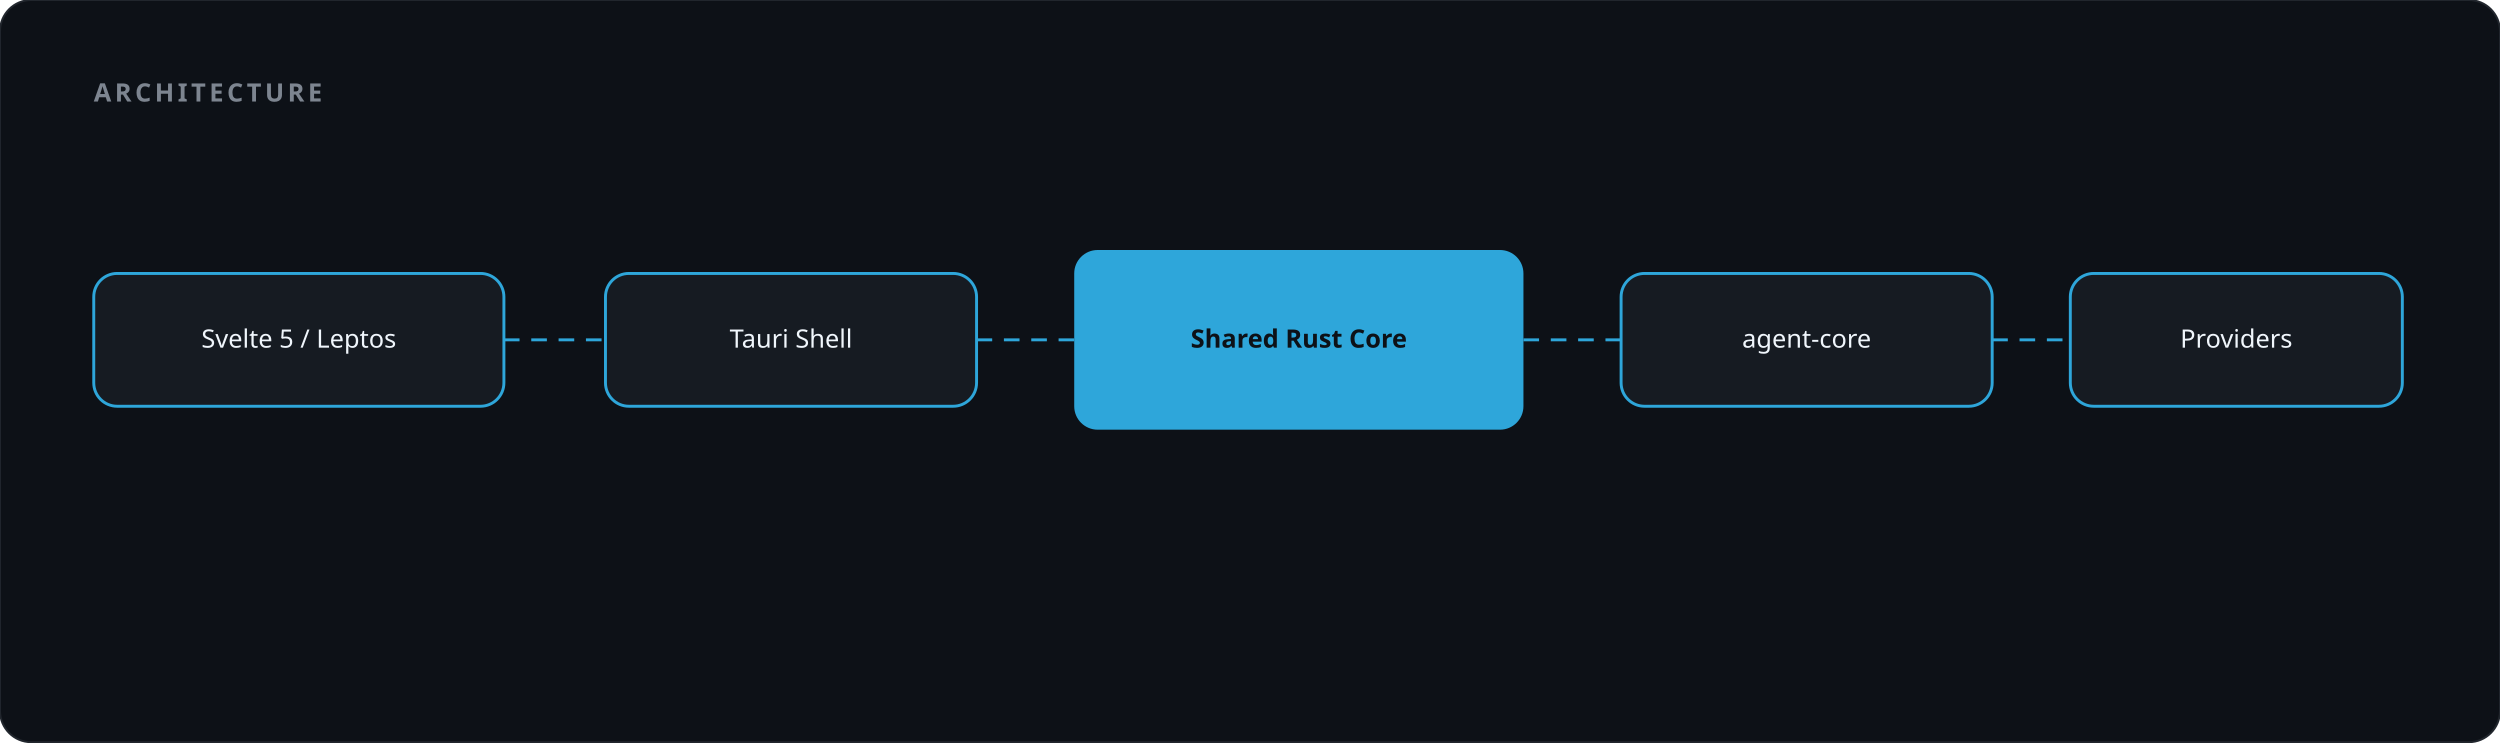
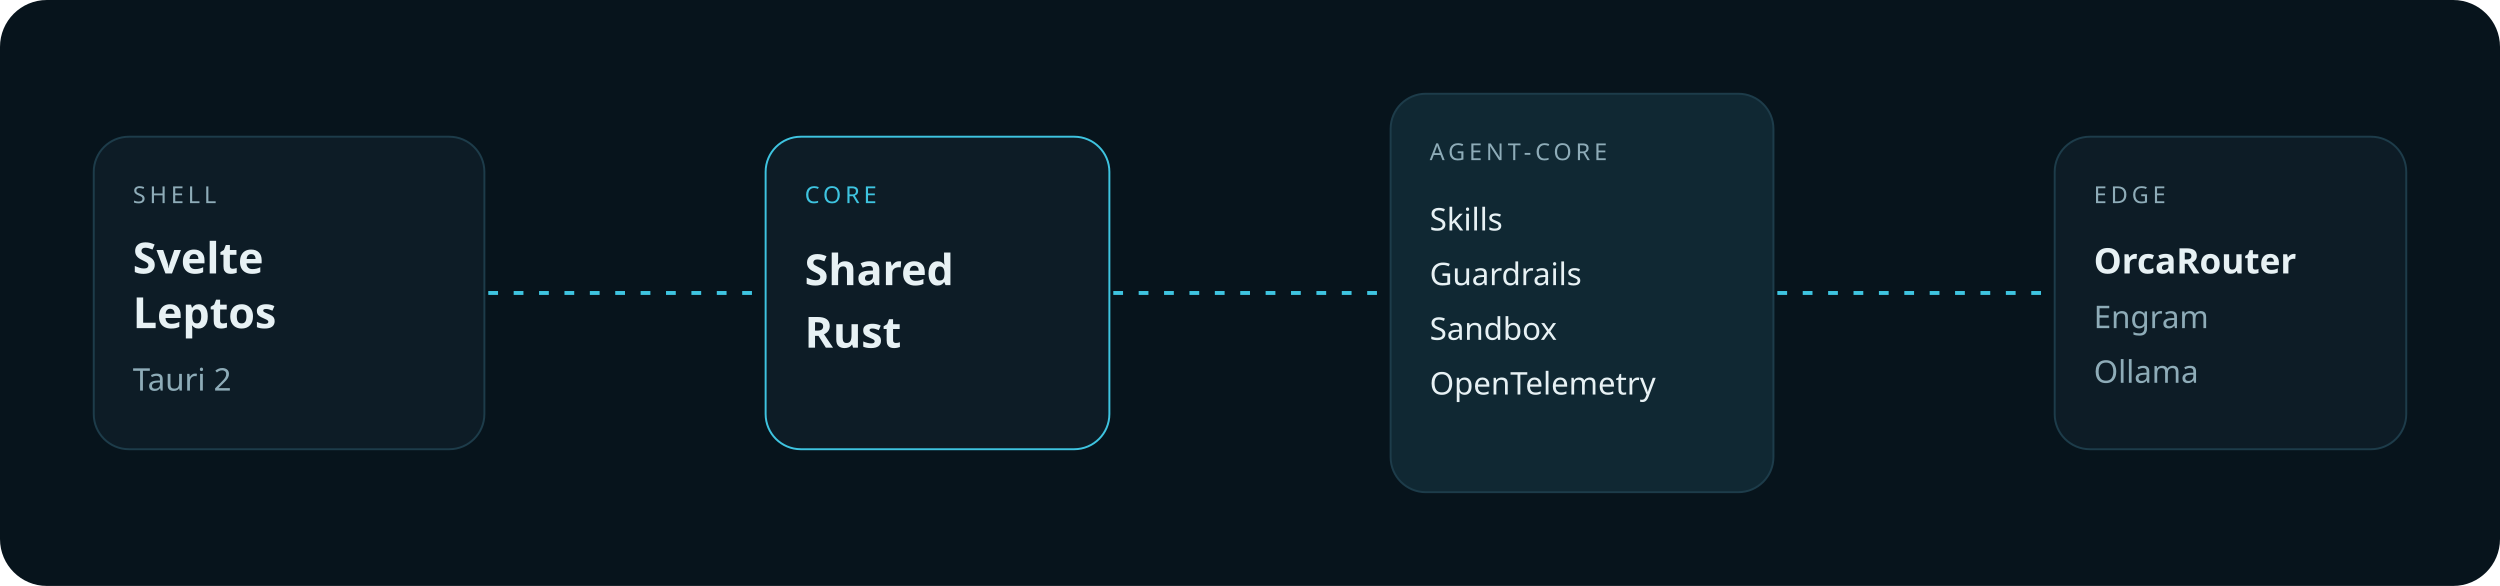
- <svg xmlns="http://www.w3.org/2000/svg" viewBox="0 0 1280 380" width="100%">
+ <svg xmlns="http://www.w3.org/2000/svg" viewBox="0 0 1280 300" role="img">
  <defs>
    <style>
-       .n { animation: pulse 2.6s ease-in-out infinite; }
-       .flow { stroke-dasharray: 8 6; animation: flow 1.4s linear infinite; }
-       @keyframes pulse { 0%,100% { opacity:.55 } 50% { opacity:1 } }
-       @keyframes flow { to { stroke-dashoffset: -28; } }
-       @media (prefers-reduced-motion: reduce) { .n, .flow { animation: none; } }
+       .flow { stroke-dasharray: 5 8; animation: flow 2.2s linear infinite; }
+       @keyframes flow { to { stroke-dashoffset: -52; } }
+       @media (prefers-reduced-motion: reduce) { .flow { animation: none; } }
    </style>
  </defs>
-   <rect width="1280" height="380" rx="16" fill="#0D1117" stroke="#21262D" />
-   <text x="48" y="52" font-family="system-ui" font-size="13" font-weight="600" fill="#7D8590" letter-spacing="1.8">ARCHITECTURE</text>
-   <g font-family="system-ui" font-size="13" fill="#F0F6FC" text-anchor="middle">
-     <rect class="n" x="48" y="140" width="210" height="68" rx="12" fill="#161B22" stroke="#2EA6DA" stroke-width="1.5" />
-     <text x="153" y="178">Svelte 5 / Leptos</text>
-     <rect class="n" x="310" y="140" width="190" height="68" rx="12" fill="#161B22" stroke="#2EA6DA" stroke-width="1.5" style="animation-delay:.12s" />
-     <text x="405" y="178">Tauri Shell</text>
-     <rect class="n" x="550" y="128" width="230" height="92" rx="12" fill="#2EA6DA" />
-     <text x="665" y="178" fill="#0D1117" font-weight="600">Shared Rust Core</text>
-     <rect class="n" x="830" y="140" width="190" height="68" rx="12" fill="#161B22" stroke="#2EA6DA" stroke-width="1.5" style="animation-delay:.24s" />
-     <text x="925" y="178">agent-core</text>
-     <rect class="n" x="1060" y="140" width="170" height="68" rx="12" fill="#161B22" stroke="#2EA6DA" stroke-width="1.5" style="animation-delay:.36s" />
-     <text x="1145" y="178">Providers</text>
+   <rect width="1280" height="300" rx="24" fill="#07141C" />
+   <line class="flow" x1="250" y1="150" x2="390" y2="150" stroke="#3EC4E0" stroke-width="2" />
+   <line class="flow" x1="570" y1="150" x2="710" y2="150" stroke="#3EC4E0" stroke-width="2" />
+   <line class="flow" x1="910" y1="150" x2="1050" y2="150" stroke="#3EC4E0" stroke-width="2" />
+   <g font-family="ui-sans-serif, system-ui, sans-serif">
+     <g>
+       <rect x="48" y="70" width="200" height="160" rx="18" fill="#0D1C26" stroke="#1D3C4A" />
+       <text x="68" y="104" font-size="12" letter-spacing="2" fill="#8EACB8">SHELL</text>
+       <text x="68" y="140" font-size="22" font-weight="680" fill="#E7F1F4">Svelte</text>
+       <text x="68" y="168" font-size="22" font-weight="680" fill="#E7F1F4">Leptos</text>
+       <text x="68" y="200" font-size="16" fill="#8EACB8">Tauri 2</text>
+     </g>
+     <g>
+       <rect x="392" y="70" width="176" height="160" rx="18" fill="#0D1C26" stroke="#3EC4E0" />
+       <text x="412" y="104" font-size="12" letter-spacing="2" fill="#3EC4E0">CORE</text>
+       <text x="412" y="146" font-size="22" font-weight="680" fill="#E7F1F4">Shared</text>
+       <text x="412" y="178" font-size="22" font-weight="680" fill="#E7F1F4">Rust</text>
+     </g>
+     <g>
+       <rect x="712" y="48" width="196" height="204" rx="18" fill="#102833" stroke="#1D3C4A" />
+       <text x="732" y="82" font-size="12" letter-spacing="2" fill="#8EACB8">AGENT-CORE</text>
+       <text x="732" y="118" font-size="16" fill="#E7F1F4">Skills</text>
+       <text x="732" y="146" font-size="16" fill="#E7F1F4">Guardrails</text>
+       <text x="732" y="174" font-size="16" fill="#E7F1F4">Sandbox</text>
+       <text x="732" y="202" font-size="16" fill="#E7F1F4">OpenTelemetry</text>
+     </g>
+     <g>
+       <rect x="1052" y="70" width="180" height="160" rx="18" fill="#0D1C26" stroke="#1D3C4A" />
+       <text x="1072" y="104" font-size="12" letter-spacing="2" fill="#8EACB8">EDGE</text>
+       <text x="1072" y="140" font-size="18" font-weight="680" fill="#E7F1F4">OrcaRouter</text>
+       <text x="1072" y="168" font-size="16" fill="#8EACB8">Engram</text>
+       <text x="1072" y="196" font-size="16" fill="#8EACB8">Ollama</text>
+     </g>
  </g>
-   <path class="flow" d="M258 174 H310 M500 174 H550 M780 174 H830 M1020 174 H1060" stroke="#2EA6DA" stroke-width="1.5" fill="none" />
</svg>
